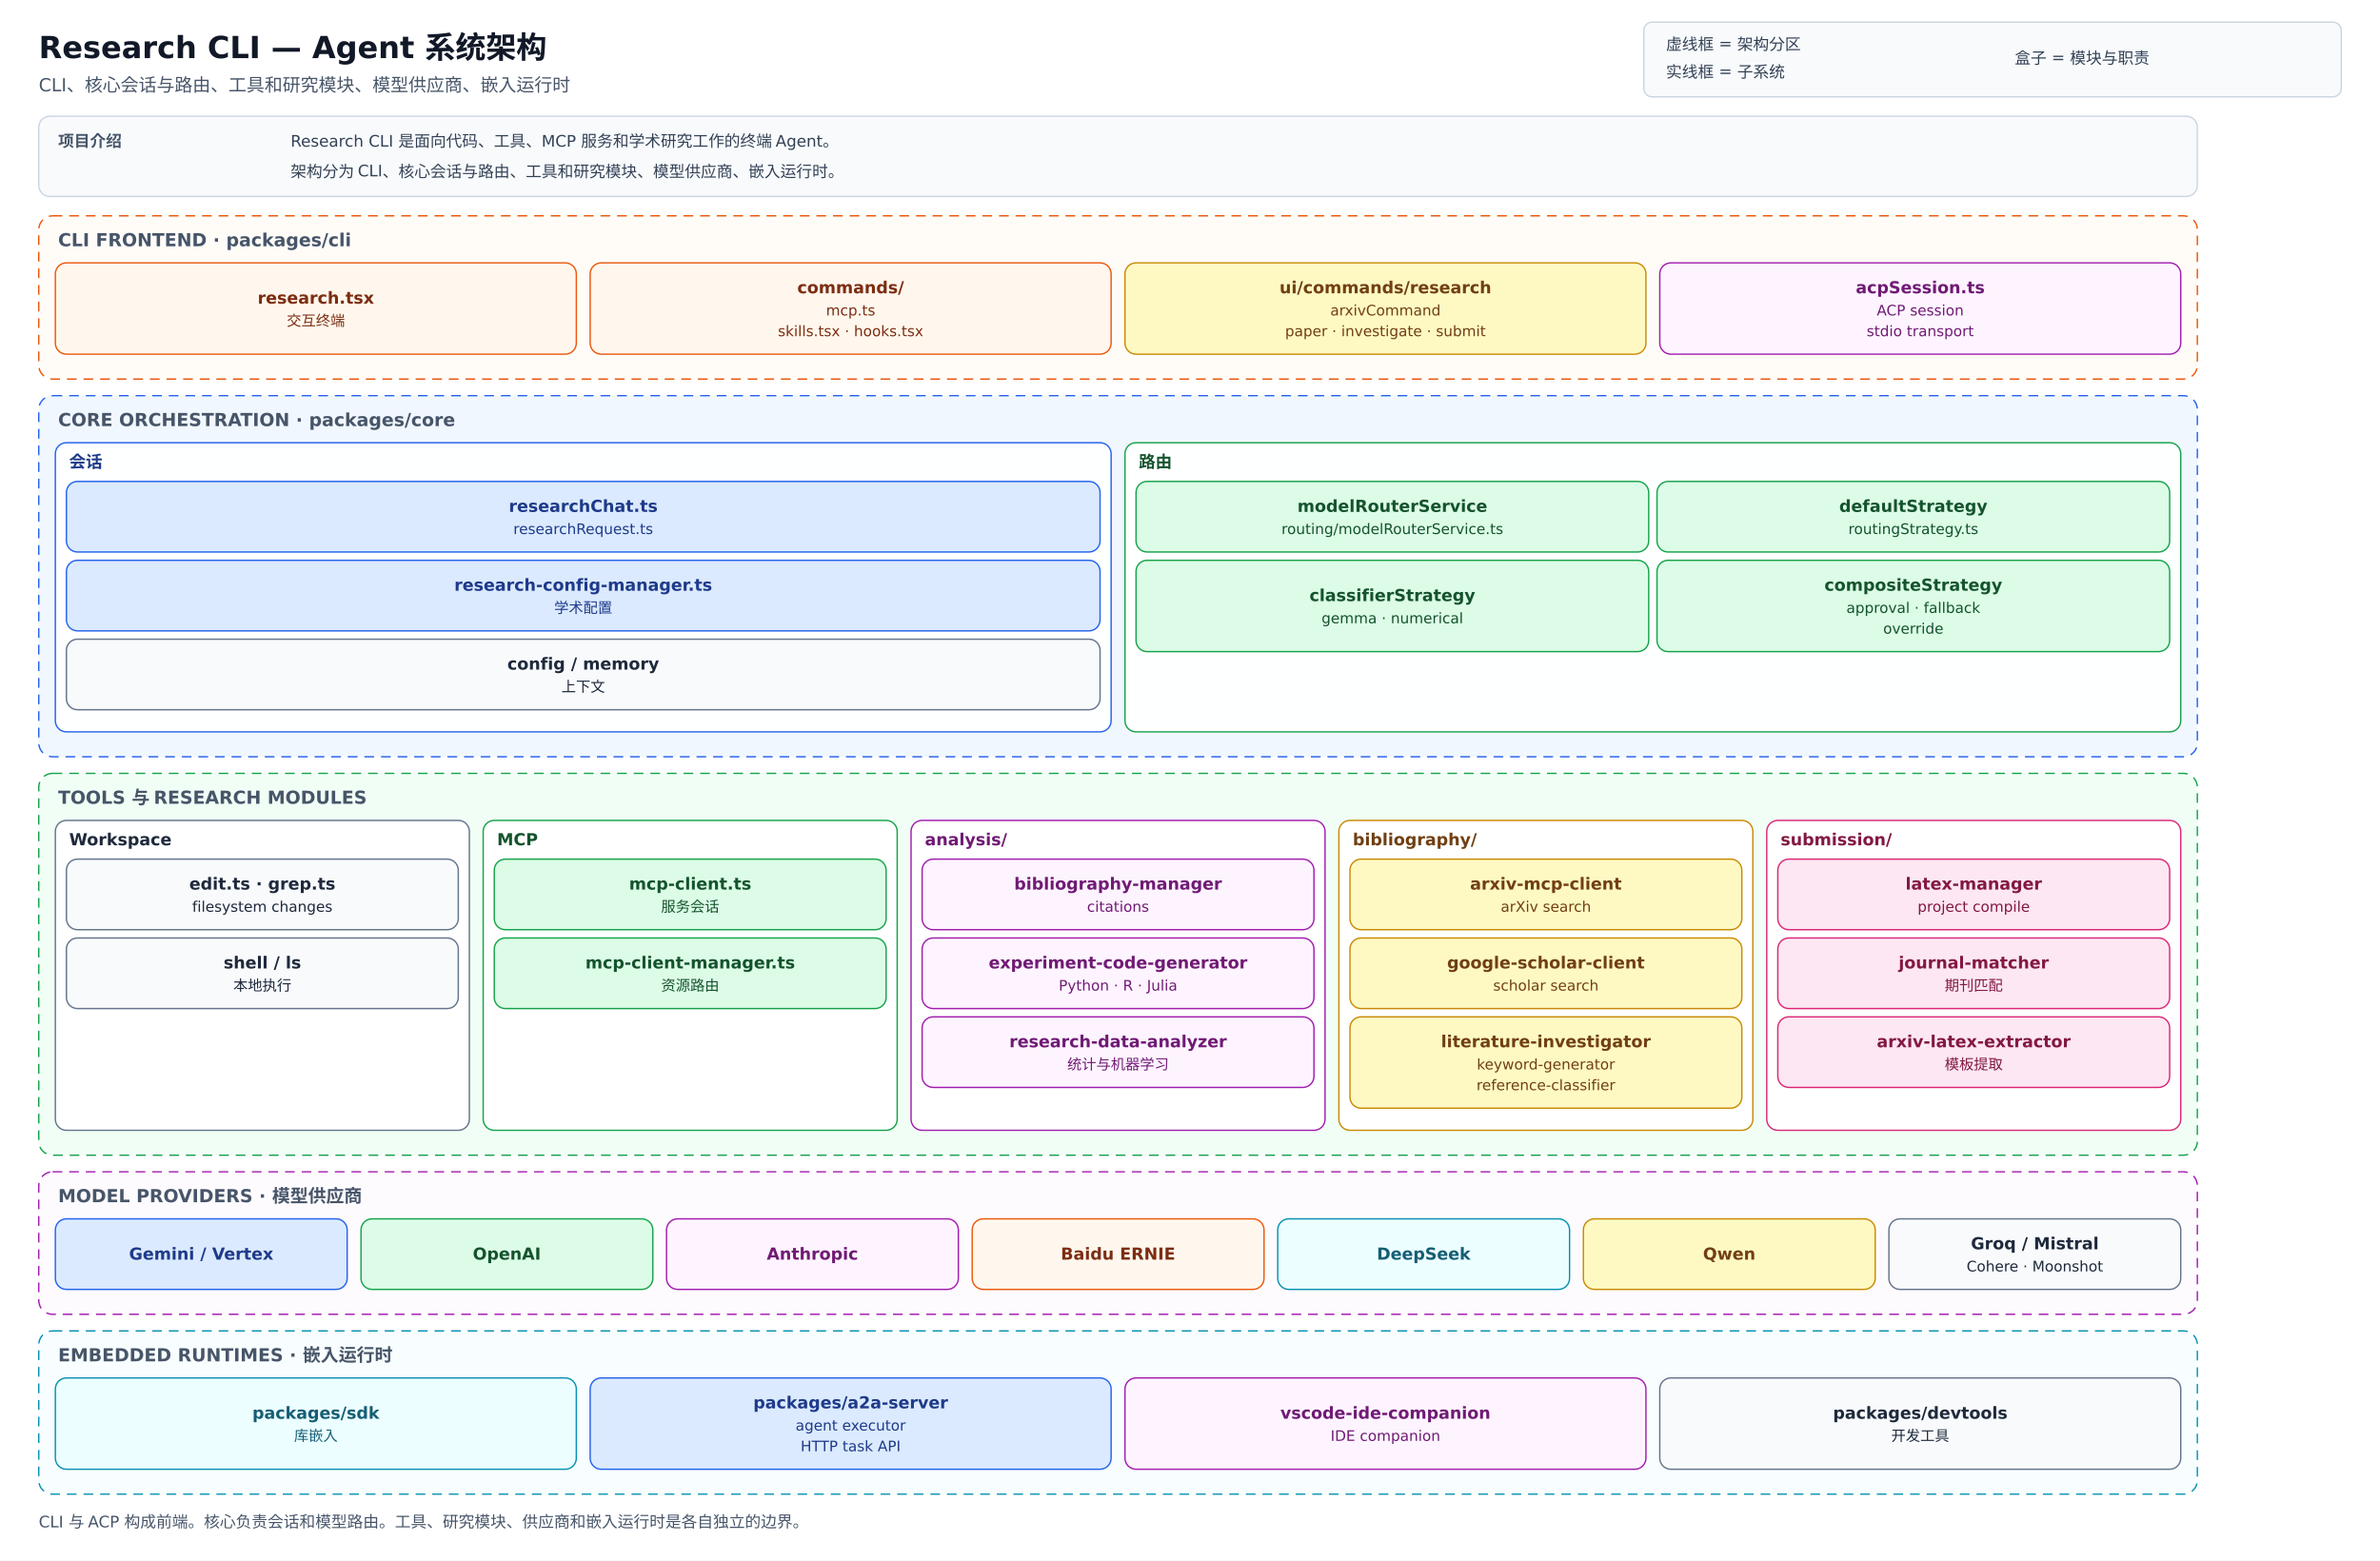
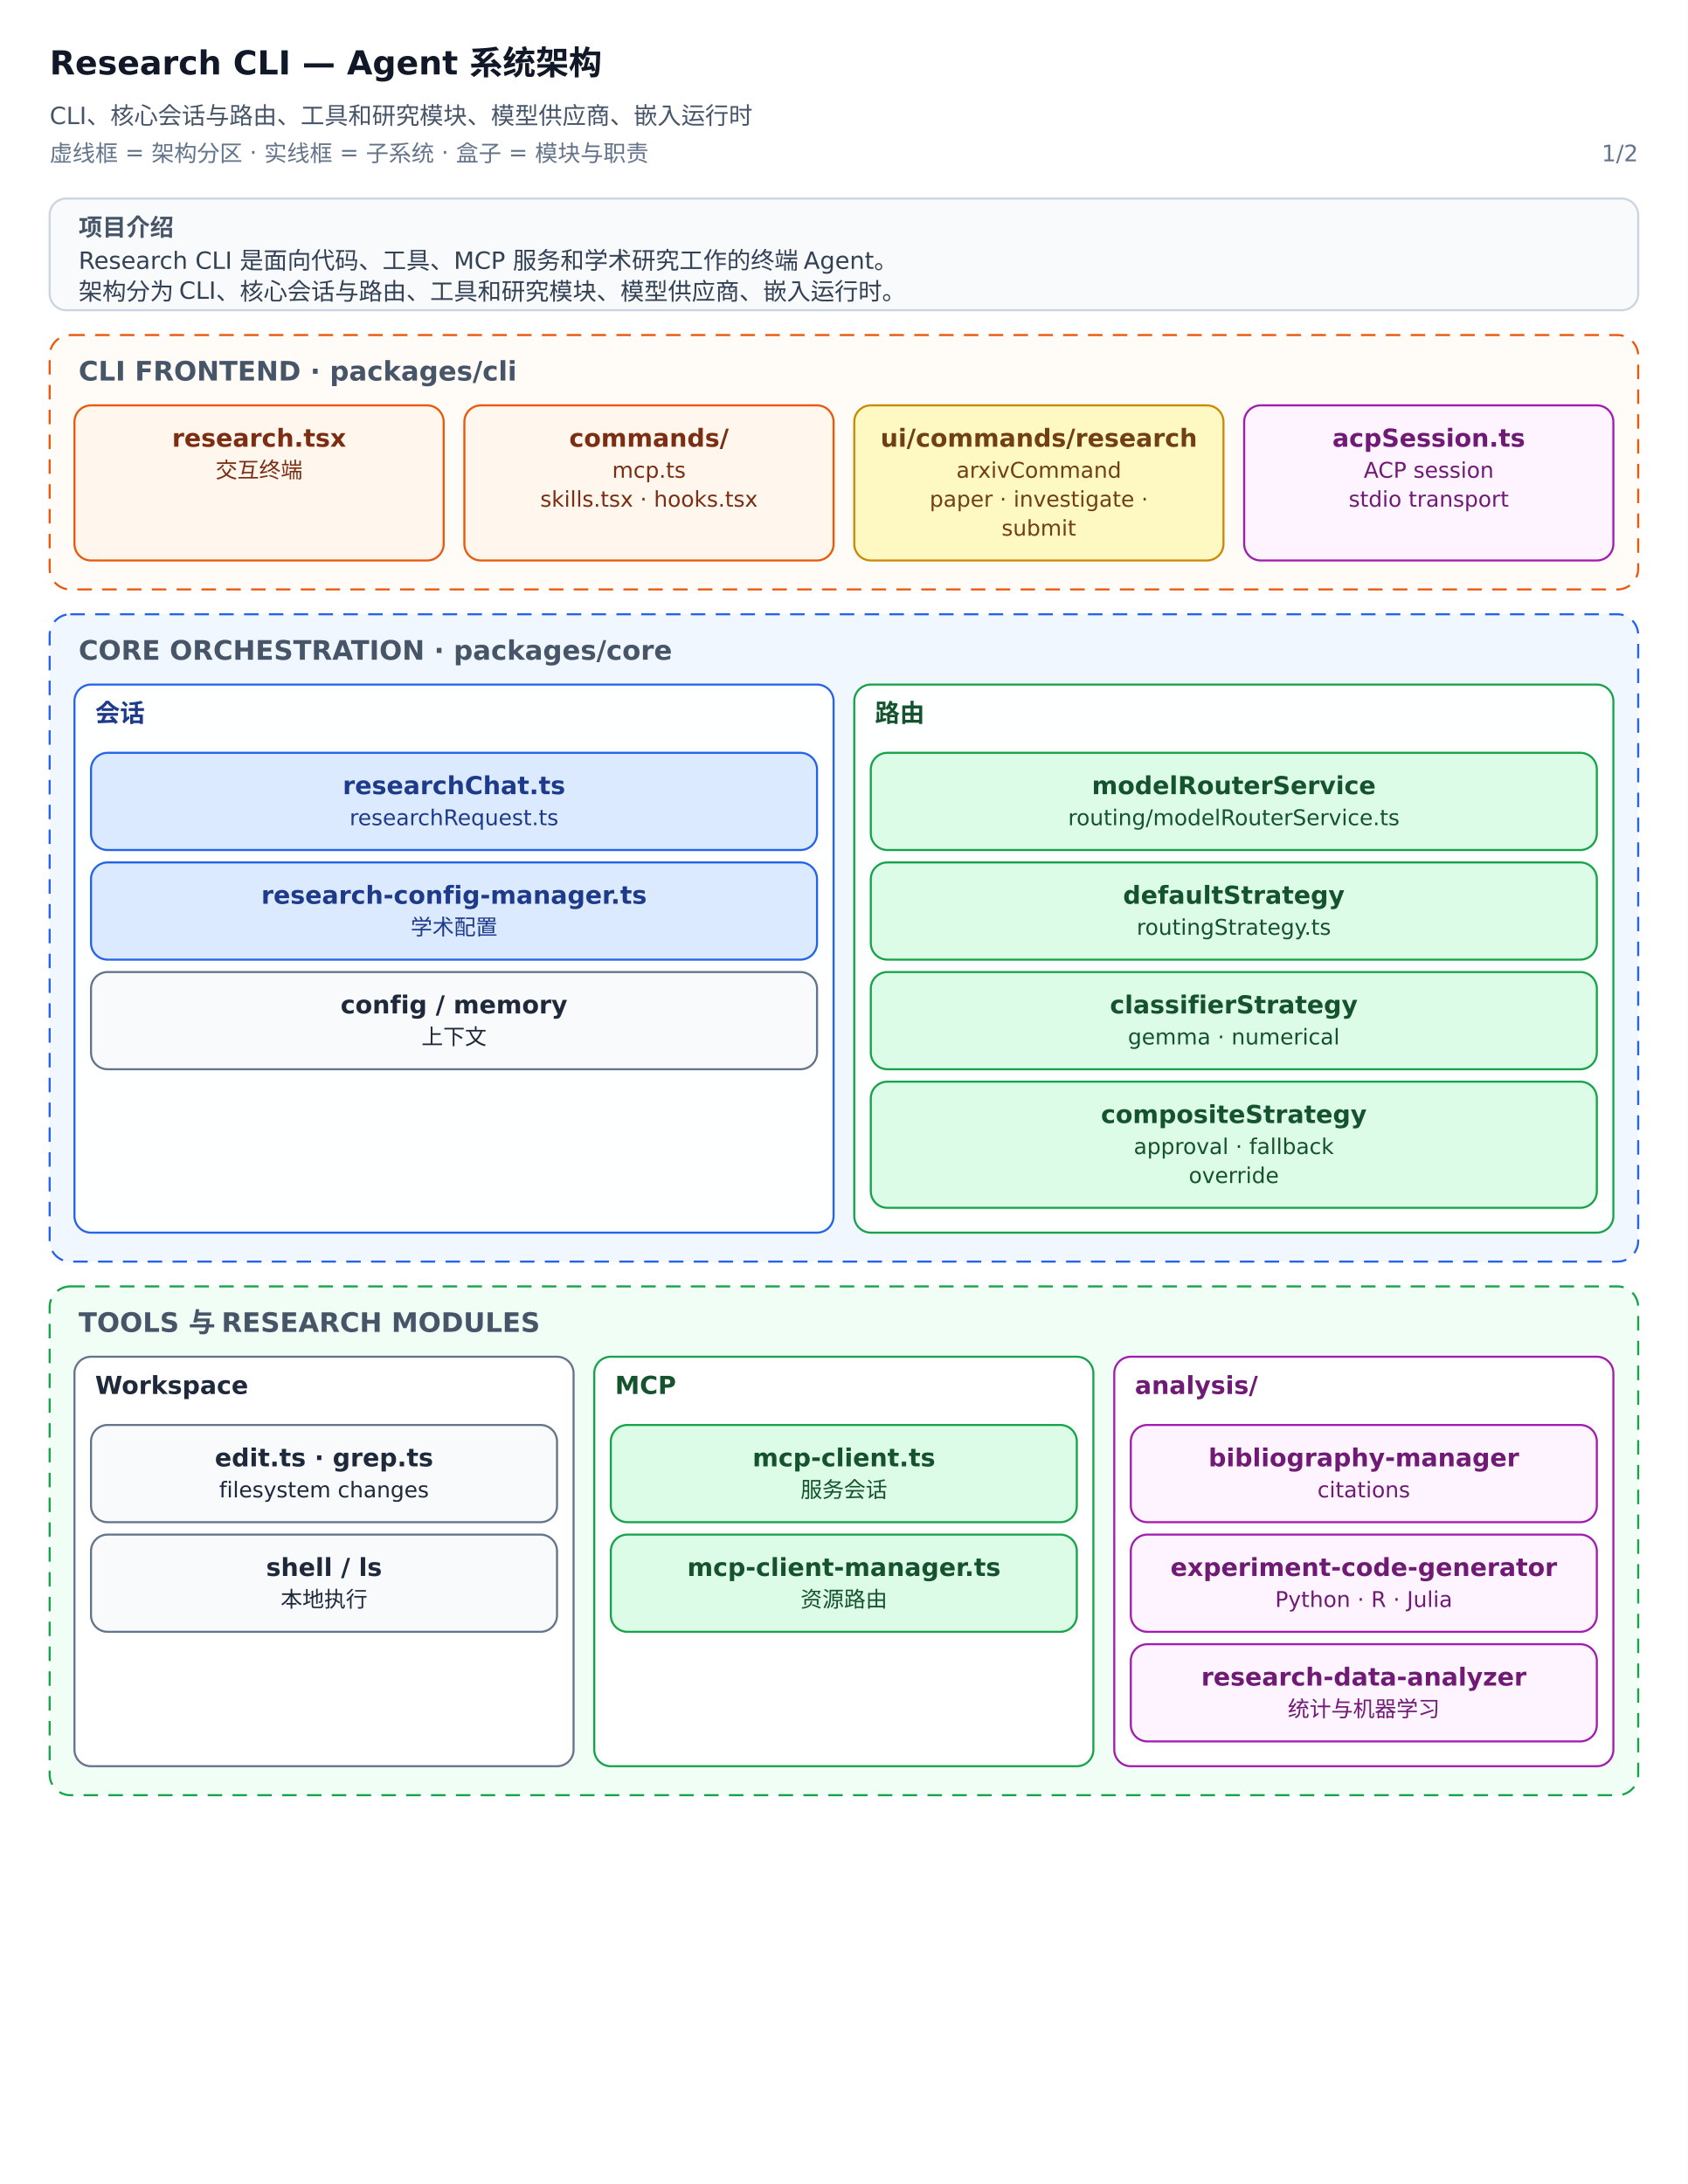
- <svg xmlns="http://www.w3.org/2000/svg" viewBox="0 0 1720 1128" font-family="WenQuanYi Micro Hei, DejaVu Sans, sans-serif">
-   <rect x="0" y="0" width="1720" height="1128" fill="#ffffff" />
-   <text x="28" y="42" font-size="22" fill="#111827" font-weight="700" text-anchor="start">Research CLI — Agent 系统架构</text>
-   <text x="28" y="66" font-size="13" fill="#475569" font-weight="400" text-anchor="start">CLI、核心会话与路由、工具和研究模块、模型供应商、嵌入运行时</text>
-   <rect x="1188" y="16" width="504" height="54" rx="6" fill="#f8fafc" stroke="#cbd5e1" />
-   <text x="1204" y="36" font-size="11.5" fill="#334155" font-weight="400" text-anchor="start">虚线框 = 架构分区</text>
-   <text x="1204" y="56" font-size="11.5" fill="#334155" font-weight="400" text-anchor="start">实线框 = 子系统</text>
-   <text x="1456" y="46" font-size="11.5" fill="#334155" font-weight="400" text-anchor="start">盒子 = 模块与职责</text>
-   <rect x="28" y="84" width="1560" height="58" rx="8" fill="#f8fafc" stroke="#cbd5e1" />
-   <text x="42" y="106" font-size="11.5" fill="#475569" font-weight="700" text-anchor="start">项目介绍</text>
-   <text x="210" y="106" font-size="11.5" fill="#334155" font-weight="400" text-anchor="start">Research CLI 是面向代码、工具、MCP 服务和学术研究工作的终端 Agent。</text>
-   <text x="210" y="128" font-size="11.5" fill="#334155" font-weight="400" text-anchor="start">架构分为 CLI、核心会话与路由、工具和研究模块、模型供应商、嵌入运行时。</text>
-   <rect x="28" y="156" width="1560" height="118" rx="10" fill="#fff7ed" fill-opacity="0.38" stroke="#ea580c" stroke-dasharray="7,5" />
-   <text x="42" y="178" font-size="13" fill="#475569" font-weight="700" text-anchor="start">CLI FRONTEND · packages/cli</text>
-   <rect x="40.0" y="190.0" width="376.5" height="66.0" rx="8" fill="#fff7ed" stroke="#ea580c" />
-   <text x="228.25" y="219.5" font-size="12" fill="#7c2d12" font-weight="700" text-anchor="middle">research.tsx</text>
-   <text x="228.25" y="235.5" font-size="10.5" fill="#7c2d12" font-weight="400" text-anchor="middle">交互终端</text>
-   <rect x="426.5" y="190.0" width="376.5" height="66.0" rx="8" fill="#fff7ed" stroke="#ea580c" />
-   <text x="614.75" y="212.0" font-size="12" fill="#7c2d12" font-weight="700" text-anchor="middle">commands/</text>
-   <text x="614.75" y="228.0" font-size="10.5" fill="#7c2d12" font-weight="400" text-anchor="middle">mcp.ts</text>
-   <text x="614.75" y="243.0" font-size="10.5" fill="#7c2d12" font-weight="400" text-anchor="middle">skills.tsx · hooks.tsx</text>
-   <rect x="813.0" y="190.0" width="376.5" height="66.0" rx="8" fill="#fef9c3" stroke="#ca8a04" />
-   <text x="1001.25" y="212.0" font-size="12" fill="#713f12" font-weight="700" text-anchor="middle">ui/commands/research</text>
-   <text x="1001.25" y="228.0" font-size="10.5" fill="#713f12" font-weight="400" text-anchor="middle">arxivCommand</text>
-   <text x="1001.25" y="243.0" font-size="10.5" fill="#713f12" font-weight="400" text-anchor="middle">paper · investigate · submit</text>
-   <rect x="1199.5" y="190.0" width="376.5" height="66.0" rx="8" fill="#fdf4ff" stroke="#a21caf" />
-   <text x="1387.75" y="212.0" font-size="12" fill="#701a75" font-weight="700" text-anchor="middle">acpSession.ts</text>
-   <text x="1387.75" y="228.0" font-size="10.5" fill="#701a75" font-weight="400" text-anchor="middle">ACP session</text>
-   <text x="1387.75" y="243.0" font-size="10.5" fill="#701a75" font-weight="400" text-anchor="middle">stdio transport</text>
-   <rect x="28" y="286" width="1560" height="261" rx="10" fill="#dbeafe" fill-opacity="0.38" stroke="#2563eb" stroke-dasharray="7,5" />
-   <text x="42" y="308" font-size="13" fill="#475569" font-weight="700" text-anchor="start">CORE ORCHESTRATION · packages/core</text>
-   <rect x="40.0" y="320.0" width="763.0" height="209.0" rx="8" fill="#ffffff" fill-opacity="0.94" stroke="#2563eb" />
-   <text x="50.0" y="338" font-size="12" fill="#1e3a8a" font-weight="700" text-anchor="start">会话</text>
-   <rect x="48.0" y="348.0" width="747.0" height="51.0" rx="8" fill="#dbeafe" stroke="#2563eb" />
-   <text x="421.5" y="370.0" font-size="12" fill="#1e3a8a" font-weight="700" text-anchor="middle">researchChat.ts</text>
-   <text x="421.5" y="386.0" font-size="10.5" fill="#1e3a8a" font-weight="400" text-anchor="middle">researchRequest.ts</text>
-   <rect x="48.0" y="405.0" width="747.0" height="51.0" rx="8" fill="#dbeafe" stroke="#2563eb" />
-   <text x="421.5" y="427.0" font-size="12" fill="#1e3a8a" font-weight="700" text-anchor="middle">research-config-manager.ts</text>
-   <text x="421.5" y="443.0" font-size="10.5" fill="#1e3a8a" font-weight="400" text-anchor="middle">学术配置</text>
-   <rect x="48.0" y="462.0" width="747.0" height="51.0" rx="8" fill="#f8fafc" stroke="#64748b" />
-   <text x="421.5" y="484.0" font-size="12" fill="#1e293b" font-weight="700" text-anchor="middle">config / memory</text>
-   <text x="421.5" y="500.0" font-size="10.5" fill="#1e293b" font-weight="400" text-anchor="middle">上下文</text>
-   <rect x="813.0" y="320.0" width="763.0" height="209.0" rx="8" fill="#ffffff" fill-opacity="0.94" stroke="#16a34a" />
-   <text x="823.0" y="338" font-size="12" fill="#14532d" font-weight="700" text-anchor="start">路由</text>
-   <rect x="821.0" y="348.0" width="370.5" height="51.0" rx="8" fill="#dcfce7" stroke="#16a34a" />
-   <text x="1006.25" y="370.0" font-size="12" fill="#14532d" font-weight="700" text-anchor="middle">modelRouterService</text>
-   <text x="1006.25" y="386.0" font-size="10.5" fill="#14532d" font-weight="400" text-anchor="middle">routing/modelRouterService.ts</text>
-   <rect x="1197.5" y="348.0" width="370.5" height="51.0" rx="8" fill="#dcfce7" stroke="#16a34a" />
-   <text x="1382.75" y="370.0" font-size="12" fill="#14532d" font-weight="700" text-anchor="middle">defaultStrategy</text>
-   <text x="1382.75" y="386.0" font-size="10.5" fill="#14532d" font-weight="400" text-anchor="middle">routingStrategy.ts</text>
-   <rect x="821.0" y="405.0" width="370.5" height="66.0" rx="8" fill="#dcfce7" stroke="#16a34a" />
-   <text x="1006.25" y="434.5" font-size="12" fill="#14532d" font-weight="700" text-anchor="middle">classifierStrategy</text>
-   <text x="1006.25" y="450.5" font-size="10.5" fill="#14532d" font-weight="400" text-anchor="middle">gemma · numerical</text>
-   <rect x="1197.5" y="405.0" width="370.5" height="66.0" rx="8" fill="#dcfce7" stroke="#16a34a" />
-   <text x="1382.75" y="427.0" font-size="12" fill="#14532d" font-weight="700" text-anchor="middle">compositeStrategy</text>
-   <text x="1382.75" y="443.0" font-size="10.5" fill="#14532d" font-weight="400" text-anchor="middle">approval · fallback</text>
-   <text x="1382.75" y="458.0" font-size="10.5" fill="#14532d" font-weight="400" text-anchor="middle">override</text>
-   <rect x="28" y="559" width="1560" height="276" rx="10" fill="#dcfce7" fill-opacity="0.38" stroke="#16a34a" stroke-dasharray="7,5" />
-   <text x="42" y="581" font-size="13" fill="#475569" font-weight="700" text-anchor="start">TOOLS 与 RESEARCH MODULES</text>
-   <rect x="40.0" y="593.0" width="299.2" height="224.0" rx="8" fill="#ffffff" fill-opacity="0.94" stroke="#64748b" />
-   <text x="50.0" y="611" font-size="12" fill="#1e293b" font-weight="700" text-anchor="start">Workspace</text>
-   <rect x="48.0" y="621.0" width="283.2" height="51.0" rx="8" fill="#f8fafc" stroke="#64748b" />
-   <text x="189.6" y="643.0" font-size="12" fill="#1e293b" font-weight="700" text-anchor="middle">edit.ts · grep.ts</text>
-   <text x="189.6" y="659.0" font-size="10.5" fill="#1e293b" font-weight="400" text-anchor="middle">filesystem changes</text>
-   <rect x="48.0" y="678.0" width="283.2" height="51.0" rx="8" fill="#f8fafc" stroke="#64748b" />
-   <text x="189.6" y="700.0" font-size="12" fill="#1e293b" font-weight="700" text-anchor="middle">shell / ls</text>
-   <text x="189.6" y="716.0" font-size="10.5" fill="#1e293b" font-weight="400" text-anchor="middle">本地执行</text>
-   <rect x="349.2" y="593.0" width="299.2" height="224.0" rx="8" fill="#ffffff" fill-opacity="0.94" stroke="#16a34a" />
-   <text x="359.2" y="611" font-size="12" fill="#14532d" font-weight="700" text-anchor="start">MCP</text>
-   <rect x="357.2" y="621.0" width="283.2" height="51.0" rx="8" fill="#dcfce7" stroke="#16a34a" />
-   <text x="498.8" y="643.0" font-size="12" fill="#14532d" font-weight="700" text-anchor="middle">mcp-client.ts</text>
-   <text x="498.8" y="659.0" font-size="10.5" fill="#14532d" font-weight="400" text-anchor="middle">服务会话</text>
-   <rect x="357.2" y="678.0" width="283.2" height="51.0" rx="8" fill="#dcfce7" stroke="#16a34a" />
-   <text x="498.8" y="700.0" font-size="12" fill="#14532d" font-weight="700" text-anchor="middle">mcp-client-manager.ts</text>
-   <text x="498.8" y="716.0" font-size="10.5" fill="#14532d" font-weight="400" text-anchor="middle">资源路由</text>
-   <rect x="658.4" y="593.0" width="299.2" height="224.0" rx="8" fill="#ffffff" fill-opacity="0.94" stroke="#a21caf" />
-   <text x="668.4" y="611" font-size="12" fill="#701a75" font-weight="700" text-anchor="start">analysis/</text>
-   <rect x="666.4" y="621.0" width="283.2" height="51.0" rx="8" fill="#fdf4ff" stroke="#a21caf" />
-   <text x="808.0" y="643.0" font-size="12" fill="#701a75" font-weight="700" text-anchor="middle">bibliography-manager</text>
-   <text x="808.0" y="659.0" font-size="10.5" fill="#701a75" font-weight="400" text-anchor="middle">citations</text>
-   <rect x="666.4" y="678.0" width="283.2" height="51.0" rx="8" fill="#fdf4ff" stroke="#a21caf" />
-   <text x="808.0" y="700.0" font-size="12" fill="#701a75" font-weight="700" text-anchor="middle">experiment-code-generator</text>
-   <text x="808.0" y="716.0" font-size="10.5" fill="#701a75" font-weight="400" text-anchor="middle">Python · R · Julia</text>
-   <rect x="666.4" y="735.0" width="283.2" height="51.0" rx="8" fill="#fdf4ff" stroke="#a21caf" />
-   <text x="808.0" y="757.0" font-size="12" fill="#701a75" font-weight="700" text-anchor="middle">research-data-analyzer</text>
-   <text x="808.0" y="773.0" font-size="10.5" fill="#701a75" font-weight="400" text-anchor="middle">统计与机器学习</text>
-   <rect x="967.6" y="593.0" width="299.2" height="224.0" rx="8" fill="#ffffff" fill-opacity="0.94" stroke="#ca8a04" />
-   <text x="977.6" y="611" font-size="12" fill="#713f12" font-weight="700" text-anchor="start">bibliography/</text>
-   <rect x="975.6" y="621.0" width="283.2" height="51.0" rx="8" fill="#fef9c3" stroke="#ca8a04" />
-   <text x="1117.2" y="643.0" font-size="12" fill="#713f12" font-weight="700" text-anchor="middle">arxiv-mcp-client</text>
-   <text x="1117.2" y="659.0" font-size="10.5" fill="#713f12" font-weight="400" text-anchor="middle">arXiv search</text>
-   <rect x="975.6" y="678.0" width="283.2" height="51.0" rx="8" fill="#fef9c3" stroke="#ca8a04" />
-   <text x="1117.2" y="700.0" font-size="12" fill="#713f12" font-weight="700" text-anchor="middle">google-scholar-client</text>
-   <text x="1117.2" y="716.0" font-size="10.5" fill="#713f12" font-weight="400" text-anchor="middle">scholar search</text>
-   <rect x="975.6" y="735.0" width="283.2" height="66.0" rx="8" fill="#fef9c3" stroke="#ca8a04" />
-   <text x="1117.2" y="757.0" font-size="12" fill="#713f12" font-weight="700" text-anchor="middle">literature-investigator</text>
-   <text x="1117.2" y="773.0" font-size="10.5" fill="#713f12" font-weight="400" text-anchor="middle">keyword-generator</text>
-   <text x="1117.2" y="788.0" font-size="10.5" fill="#713f12" font-weight="400" text-anchor="middle">reference-classifier</text>
-   <rect x="1276.8" y="593.0" width="299.2" height="224.0" rx="8" fill="#ffffff" fill-opacity="0.94" stroke="#db2777" />
-   <text x="1286.8" y="611" font-size="12" fill="#831843" font-weight="700" text-anchor="start">submission/</text>
-   <rect x="1284.8" y="621.0" width="283.2" height="51.0" rx="8" fill="#fce7f3" stroke="#db2777" />
-   <text x="1426.4" y="643.0" font-size="12" fill="#831843" font-weight="700" text-anchor="middle">latex-manager</text>
-   <text x="1426.4" y="659.0" font-size="10.5" fill="#831843" font-weight="400" text-anchor="middle">project compile</text>
-   <rect x="1284.8" y="678.0" width="283.2" height="51.0" rx="8" fill="#fce7f3" stroke="#db2777" />
-   <text x="1426.4" y="700.0" font-size="12" fill="#831843" font-weight="700" text-anchor="middle">journal-matcher</text>
-   <text x="1426.4" y="716.0" font-size="10.5" fill="#831843" font-weight="400" text-anchor="middle">期刊匹配</text>
-   <rect x="1284.8" y="735.0" width="283.2" height="51.0" rx="8" fill="#fce7f3" stroke="#db2777" />
-   <text x="1426.4" y="757.0" font-size="12" fill="#831843" font-weight="700" text-anchor="middle">arxiv-latex-extractor</text>
-   <text x="1426.4" y="773.0" font-size="10.5" fill="#831843" font-weight="400" text-anchor="middle">模板提取</text>
-   <rect x="28" y="847" width="1560" height="103" rx="10" fill="#fdf4ff" fill-opacity="0.38" stroke="#a21caf" stroke-dasharray="7,5" />
-   <text x="42" y="869" font-size="13" fill="#475569" font-weight="700" text-anchor="start">MODEL PROVIDERS · 模型供应商</text>
-   <rect x="40.0" y="881.0" width="210.9" height="51.0" rx="8" fill="#dbeafe" stroke="#2563eb" />
-   <text x="145.429" y="910.5" font-size="12" fill="#1e3a8a" font-weight="700" text-anchor="middle">Gemini / Vertex</text>
-   <rect x="260.9" y="881.0" width="210.9" height="51.0" rx="8" fill="#dcfce7" stroke="#16a34a" />
-   <text x="366.286" y="910.5" font-size="12" fill="#14532d" font-weight="700" text-anchor="middle">OpenAI</text>
-   <rect x="481.7" y="881.0" width="210.9" height="51.0" rx="8" fill="#fdf4ff" stroke="#a21caf" />
-   <text x="587.143" y="910.5" font-size="12" fill="#701a75" font-weight="700" text-anchor="middle">Anthropic</text>
-   <rect x="702.6" y="881.0" width="210.9" height="51.0" rx="8" fill="#fff7ed" stroke="#ea580c" />
-   <text x="808.0" y="910.5" font-size="12" fill="#7c2d12" font-weight="700" text-anchor="middle">Baidu ERNIE</text>
-   <rect x="923.4" y="881.0" width="210.9" height="51.0" rx="8" fill="#ecfeff" stroke="#0891b2" />
-   <text x="1028.857" y="910.5" font-size="12" fill="#155e75" font-weight="700" text-anchor="middle">DeepSeek</text>
-   <rect x="1144.3" y="881.0" width="210.9" height="51.0" rx="8" fill="#fef9c3" stroke="#ca8a04" />
-   <text x="1249.714" y="910.5" font-size="12" fill="#713f12" font-weight="700" text-anchor="middle">Qwen</text>
-   <rect x="1365.1" y="881.0" width="210.9" height="51.0" rx="8" fill="#f8fafc" stroke="#64748b" />
-   <text x="1470.571" y="903.0" font-size="12" fill="#1e293b" font-weight="700" text-anchor="middle">Groq / Mistral</text>
-   <text x="1470.571" y="919.0" font-size="10.5" fill="#1e293b" font-weight="400" text-anchor="middle">Cohere · Moonshot</text>
-   <rect x="28" y="962" width="1560" height="118" rx="10" fill="#ecfeff" fill-opacity="0.38" stroke="#0891b2" stroke-dasharray="7,5" />
-   <text x="42" y="984" font-size="13" fill="#475569" font-weight="700" text-anchor="start">EMBEDDED RUNTIMES · 嵌入运行时</text>
-   <rect x="40.0" y="996.0" width="376.5" height="66.0" rx="8" fill="#ecfeff" stroke="#0891b2" />
-   <text x="228.25" y="1025.5" font-size="12" fill="#155e75" font-weight="700" text-anchor="middle">packages/sdk</text>
-   <text x="228.25" y="1041.5" font-size="10.5" fill="#155e75" font-weight="400" text-anchor="middle">库嵌入</text>
-   <rect x="426.5" y="996.0" width="376.5" height="66.0" rx="8" fill="#dbeafe" stroke="#2563eb" />
-   <text x="614.75" y="1018.0" font-size="12" fill="#1e3a8a" font-weight="700" text-anchor="middle">packages/a2a-server</text>
-   <text x="614.75" y="1034.0" font-size="10.5" fill="#1e3a8a" font-weight="400" text-anchor="middle">agent executor</text>
-   <text x="614.75" y="1049.0" font-size="10.5" fill="#1e3a8a" font-weight="400" text-anchor="middle">HTTP task API</text>
-   <rect x="813.0" y="996.0" width="376.5" height="66.0" rx="8" fill="#fdf4ff" stroke="#a21caf" />
-   <text x="1001.25" y="1025.5" font-size="12" fill="#701a75" font-weight="700" text-anchor="middle">vscode-ide-companion</text>
-   <text x="1001.25" y="1041.5" font-size="10.5" fill="#701a75" font-weight="400" text-anchor="middle">IDE companion</text>
-   <rect x="1199.5" y="996.0" width="376.5" height="66.0" rx="8" fill="#f8fafc" stroke="#64748b" />
-   <text x="1387.75" y="1025.5" font-size="12" fill="#1e293b" font-weight="700" text-anchor="middle">packages/devtools</text>
-   <text x="1387.75" y="1041.5" font-size="10.5" fill="#1e293b" font-weight="400" text-anchor="middle">开发工具</text>
-   <text x="28" y="1104" font-size="11.5" fill="#475569" font-weight="400" text-anchor="start">CLI 与 ACP 构成前端。核心负责会话和模型路由。工具、研究模块、供应商和嵌入运行时是各自独立的边界。</text>
+ <svg xmlns="http://www.w3.org/2000/svg" width="8.5in" height="11in" viewBox="0 0 816 1056" font-family="WenQuanYi Micro Hei, DejaVu Sans, sans-serif">
+   <rect x="0" y="0" width="816" height="1056" fill="#ffffff" />
+   <text x="24" y="36" font-size="16" fill="#111827" font-weight="700" text-anchor="start">Research CLI — Agent 系统架构</text>
+   <text x="24" y="60" font-size="11.5" fill="#475569" font-weight="400" text-anchor="start">CLI、核心会话与路由、工具和研究模块、模型供应商、嵌入运行时</text>
+   <text x="24" y="78" font-size="11" fill="#64748b" font-weight="400" text-anchor="start">虚线框 = 架构分区 · 实线框 = 子系统 · 盒子 = 模块与职责</text>
+   <text x="792" y="78" font-size="11" fill="#64748b" font-weight="400" text-anchor="end">1/2</text>
+   <rect x="24" y="96" width="768" height="54" rx="8" fill="#f8fafc" stroke="#cbd5e1" />
+   <text x="38" y="114" font-size="11.5" fill="#475569" font-weight="700" text-anchor="start">项目介绍</text>
+   <text x="38" y="130" font-size="11.5" fill="#334155" font-weight="400" text-anchor="start">Research CLI 是面向代码、工具、MCP 服务和学术研究工作的终端 Agent。</text>
+   <text x="38" y="145" font-size="11.5" fill="#334155" font-weight="400" text-anchor="start">架构分为 CLI、核心会话与路由、工具和研究模块、模型供应商、嵌入运行时。</text>
+   <rect x="24" y="162" width="768" height="123" rx="10" fill="#fff7ed" fill-opacity="0.38" stroke="#ea580c" stroke-dasharray="7,5" />
+   <text x="38" y="184" font-size="13" fill="#475569" font-weight="700" text-anchor="start">CLI FRONTEND · packages/cli</text>
+   <rect x="36.0" y="196.0" width="178.5" height="75.0" rx="8" fill="#fff7ed" stroke="#ea580c" />
+   <text x="125.25" y="216" font-size="12" fill="#7c2d12" font-weight="700" text-anchor="middle">research.tsx</text>
+   <text x="125.25" y="231" font-size="10.5" fill="#7c2d12" font-weight="400" text-anchor="middle">交互终端</text>
+   <rect x="224.5" y="196.0" width="178.5" height="75.0" rx="8" fill="#fff7ed" stroke="#ea580c" />
+   <text x="313.75" y="216" font-size="12" fill="#7c2d12" font-weight="700" text-anchor="middle">commands/</text>
+   <text x="313.75" y="231" font-size="10.5" fill="#7c2d12" font-weight="400" text-anchor="middle">mcp.ts</text>
+   <text x="313.75" y="245" font-size="10.5" fill="#7c2d12" font-weight="400" text-anchor="middle">skills.tsx · hooks.tsx</text>
+   <rect x="413.0" y="196.0" width="178.5" height="75.0" rx="8" fill="#fef9c3" stroke="#ca8a04" />
+   <text x="502.25" y="216" font-size="12" fill="#713f12" font-weight="700" text-anchor="middle">ui/commands/research</text>
+   <text x="502.25" y="231" font-size="10.5" fill="#713f12" font-weight="400" text-anchor="middle">arxivCommand</text>
+   <text x="502.25" y="245" font-size="10.5" fill="#713f12" font-weight="400" text-anchor="middle">paper · investigate ·</text>
+   <text x="502.25" y="259" font-size="10.5" fill="#713f12" font-weight="400" text-anchor="middle">submit</text>
+   <rect x="601.5" y="196.0" width="178.5" height="75.0" rx="8" fill="#fdf4ff" stroke="#a21caf" />
+   <text x="690.75" y="216" font-size="12" fill="#701a75" font-weight="700" text-anchor="middle">acpSession.ts</text>
+   <text x="690.75" y="231" font-size="10.5" fill="#701a75" font-weight="400" text-anchor="middle">ACP session</text>
+   <text x="690.75" y="245" font-size="10.5" fill="#701a75" font-weight="400" text-anchor="middle">stdio transport</text>
+   <rect x="24" y="297" width="768" height="313" rx="10" fill="#dbeafe" fill-opacity="0.38" stroke="#2563eb" stroke-dasharray="7,5" />
+   <text x="38" y="319" font-size="13" fill="#475569" font-weight="700" text-anchor="start">CORE ORCHESTRATION · packages/core</text>
+   <rect x="36.0" y="331.0" width="367.0" height="265.0" rx="8" fill="#ffffff" fill-opacity="0.94" stroke="#2563eb" />
+   <text x="46.0" y="349" font-size="12" fill="#1e3a8a" font-weight="700" text-anchor="start">会话</text>
+   <rect x="44.0" y="364.0" width="351.0" height="47.0" rx="8" fill="#dbeafe" stroke="#2563eb" />
+   <text x="219.5" y="384" font-size="12" fill="#1e3a8a" font-weight="700" text-anchor="middle">researchChat.ts</text>
+   <text x="219.5" y="399" font-size="10.5" fill="#1e3a8a" font-weight="400" text-anchor="middle">researchRequest.ts</text>
+   <rect x="44.0" y="417.0" width="351.0" height="47.0" rx="8" fill="#dbeafe" stroke="#2563eb" />
+   <text x="219.5" y="437" font-size="12" fill="#1e3a8a" font-weight="700" text-anchor="middle">research-config-manager.ts</text>
+   <text x="219.5" y="452" font-size="10.5" fill="#1e3a8a" font-weight="400" text-anchor="middle">学术配置</text>
+   <rect x="44.0" y="470.0" width="351.0" height="47.0" rx="8" fill="#f8fafc" stroke="#64748b" />
+   <text x="219.5" y="490" font-size="12" fill="#1e293b" font-weight="700" text-anchor="middle">config / memory</text>
+   <text x="219.5" y="505" font-size="10.5" fill="#1e293b" font-weight="400" text-anchor="middle">上下文</text>
+   <rect x="413.0" y="331.0" width="367.0" height="265.0" rx="8" fill="#ffffff" fill-opacity="0.94" stroke="#16a34a" />
+   <text x="423.0" y="349" font-size="12" fill="#14532d" font-weight="700" text-anchor="start">路由</text>
+   <rect x="421.0" y="364.0" width="351.0" height="47.0" rx="8" fill="#dcfce7" stroke="#16a34a" />
+   <text x="596.5" y="384" font-size="12" fill="#14532d" font-weight="700" text-anchor="middle">modelRouterService</text>
+   <text x="596.5" y="399" font-size="10.5" fill="#14532d" font-weight="400" text-anchor="middle">routing/modelRouterService.ts</text>
+   <rect x="421.0" y="417.0" width="351.0" height="47.0" rx="8" fill="#dcfce7" stroke="#16a34a" />
+   <text x="596.5" y="437" font-size="12" fill="#14532d" font-weight="700" text-anchor="middle">defaultStrategy</text>
+   <text x="596.5" y="452" font-size="10.5" fill="#14532d" font-weight="400" text-anchor="middle">routingStrategy.ts</text>
+   <rect x="421.0" y="470.0" width="351.0" height="47.0" rx="8" fill="#dcfce7" stroke="#16a34a" />
+   <text x="596.5" y="490" font-size="12" fill="#14532d" font-weight="700" text-anchor="middle">classifierStrategy</text>
+   <text x="596.5" y="505" font-size="10.5" fill="#14532d" font-weight="400" text-anchor="middle">gemma · numerical</text>
+   <rect x="421.0" y="523.0" width="351.0" height="61.0" rx="8" fill="#dcfce7" stroke="#16a34a" />
+   <text x="596.5" y="543" font-size="12" fill="#14532d" font-weight="700" text-anchor="middle">compositeStrategy</text>
+   <text x="596.5" y="558" font-size="10.5" fill="#14532d" font-weight="400" text-anchor="middle">approval · fallback</text>
+   <text x="596.5" y="572" font-size="10.5" fill="#14532d" font-weight="400" text-anchor="middle">override</text>
+   <rect x="24" y="622" width="768" height="246" rx="10" fill="#dcfce7" fill-opacity="0.38" stroke="#16a34a" stroke-dasharray="7,5" />
+   <text x="38" y="644" font-size="13" fill="#475569" font-weight="700" text-anchor="start">TOOLS 与 RESEARCH MODULES</text>
+   <rect x="36.0" y="656.0" width="241.3" height="198.0" rx="8" fill="#ffffff" fill-opacity="0.94" stroke="#64748b" />
+   <text x="46.0" y="674" font-size="12" fill="#1e293b" font-weight="700" text-anchor="start">Workspace</text>
+   <rect x="44.0" y="689.0" width="225.3" height="47.0" rx="8" fill="#f8fafc" stroke="#64748b" />
+   <text x="156.667" y="709" font-size="12" fill="#1e293b" font-weight="700" text-anchor="middle">edit.ts · grep.ts</text>
+   <text x="156.667" y="724" font-size="10.5" fill="#1e293b" font-weight="400" text-anchor="middle">filesystem changes</text>
+   <rect x="44.0" y="742.0" width="225.3" height="47.0" rx="8" fill="#f8fafc" stroke="#64748b" />
+   <text x="156.667" y="762" font-size="12" fill="#1e293b" font-weight="700" text-anchor="middle">shell / ls</text>
+   <text x="156.667" y="777" font-size="10.5" fill="#1e293b" font-weight="400" text-anchor="middle">本地执行</text>
+   <rect x="287.3" y="656.0" width="241.3" height="198.0" rx="8" fill="#ffffff" fill-opacity="0.94" stroke="#16a34a" />
+   <text x="297.333" y="674" font-size="12" fill="#14532d" font-weight="700" text-anchor="start">MCP</text>
+   <rect x="295.3" y="689.0" width="225.3" height="47.0" rx="8" fill="#dcfce7" stroke="#16a34a" />
+   <text x="408" y="709" font-size="12" fill="#14532d" font-weight="700" text-anchor="middle">mcp-client.ts</text>
+   <text x="408" y="724" font-size="10.5" fill="#14532d" font-weight="400" text-anchor="middle">服务会话</text>
+   <rect x="295.3" y="742.0" width="225.3" height="47.0" rx="8" fill="#dcfce7" stroke="#16a34a" />
+   <text x="408" y="762" font-size="12" fill="#14532d" font-weight="700" text-anchor="middle">mcp-client-manager.ts</text>
+   <text x="408" y="777" font-size="10.5" fill="#14532d" font-weight="400" text-anchor="middle">资源路由</text>
+   <rect x="538.7" y="656.0" width="241.3" height="198.0" rx="8" fill="#ffffff" fill-opacity="0.94" stroke="#a21caf" />
+   <text x="548.667" y="674" font-size="12" fill="#701a75" font-weight="700" text-anchor="start">analysis/</text>
+   <rect x="546.7" y="689.0" width="225.3" height="47.0" rx="8" fill="#fdf4ff" stroke="#a21caf" />
+   <text x="659.333" y="709" font-size="12" fill="#701a75" font-weight="700" text-anchor="middle">bibliography-manager</text>
+   <text x="659.333" y="724" font-size="10.5" fill="#701a75" font-weight="400" text-anchor="middle">citations</text>
+   <rect x="546.7" y="742.0" width="225.3" height="47.0" rx="8" fill="#fdf4ff" stroke="#a21caf" />
+   <text x="659.333" y="762" font-size="12" fill="#701a75" font-weight="700" text-anchor="middle">experiment-code-generator</text>
+   <text x="659.333" y="777" font-size="10.5" fill="#701a75" font-weight="400" text-anchor="middle">Python · R · Julia</text>
+   <rect x="546.7" y="795.0" width="225.3" height="47.0" rx="8" fill="#fdf4ff" stroke="#a21caf" />
+   <text x="659.333" y="815" font-size="12" fill="#701a75" font-weight="700" text-anchor="middle">research-data-analyzer</text>
+   <text x="659.333" y="830" font-size="10.5" fill="#701a75" font-weight="400" text-anchor="middle">统计与机器学习</text>
</svg>
